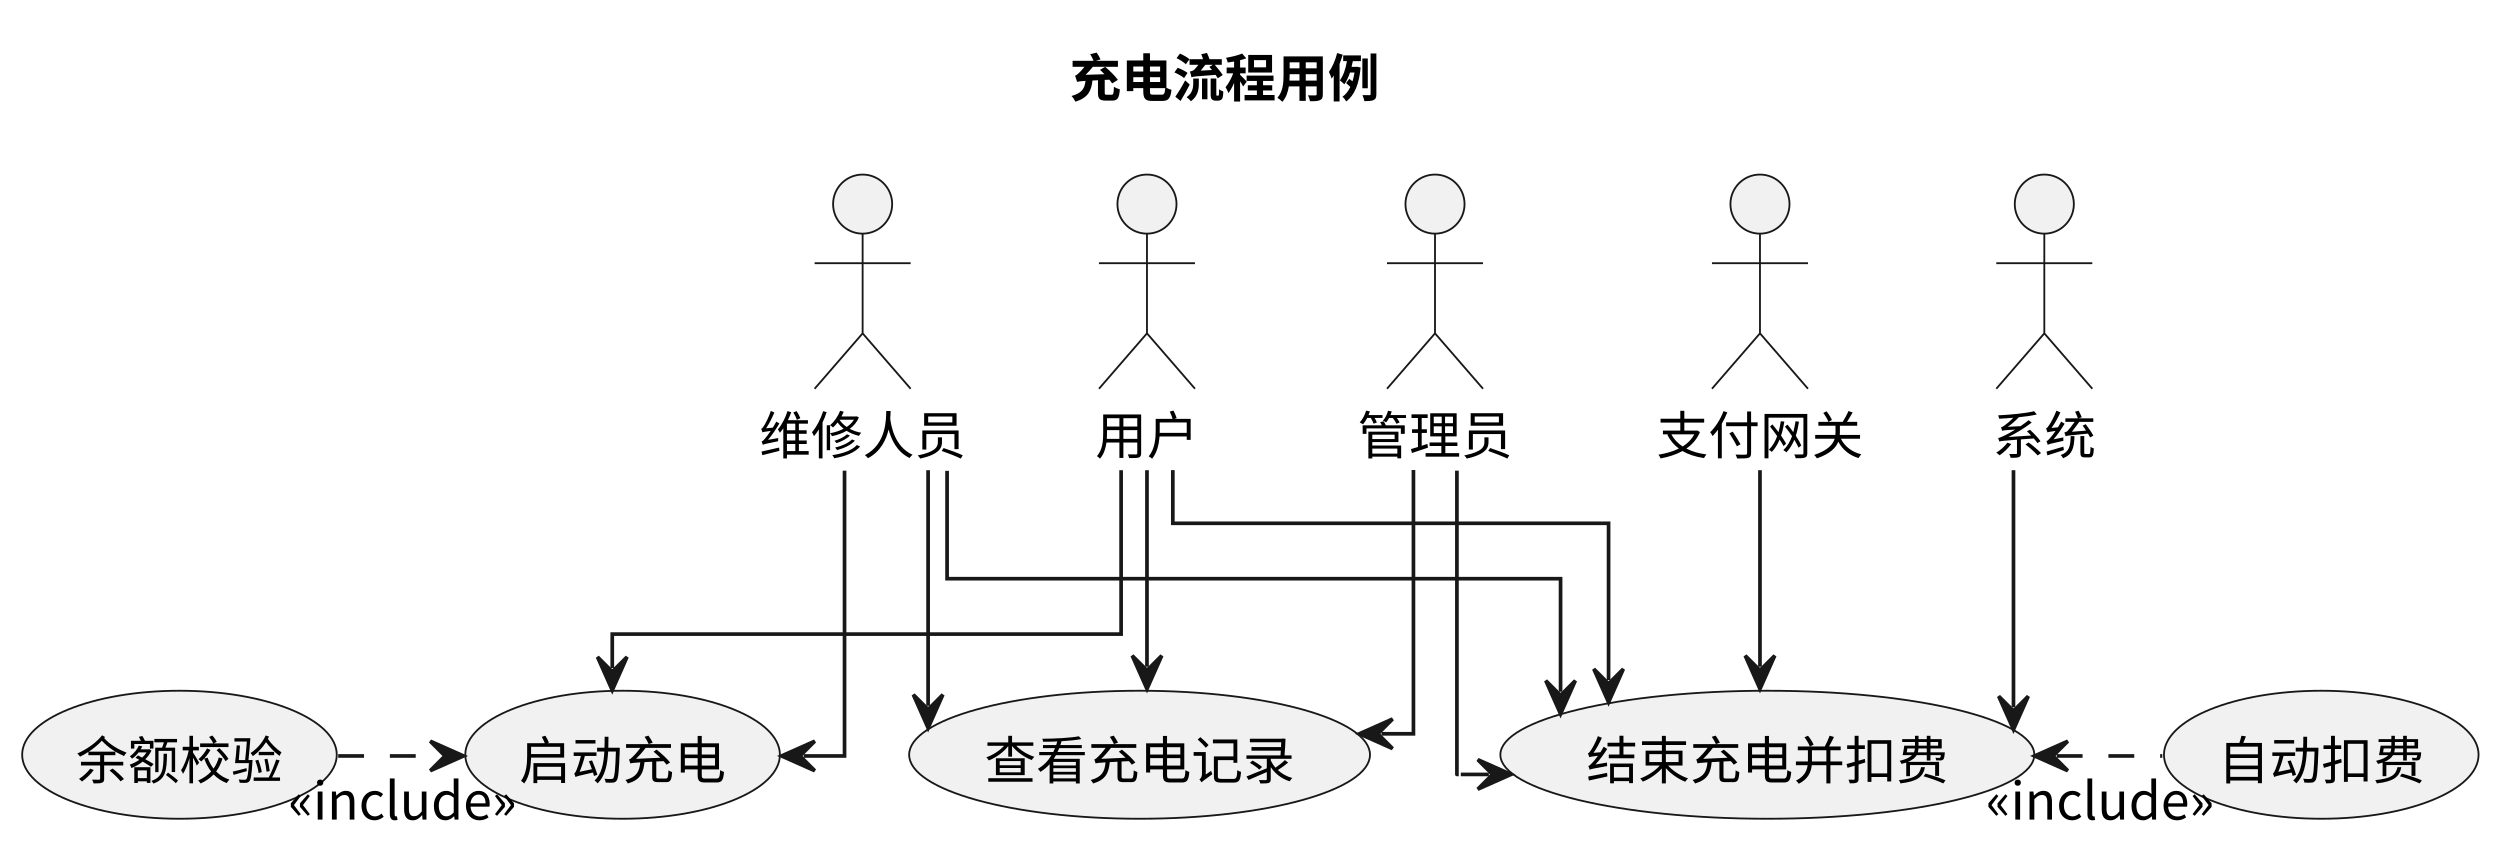
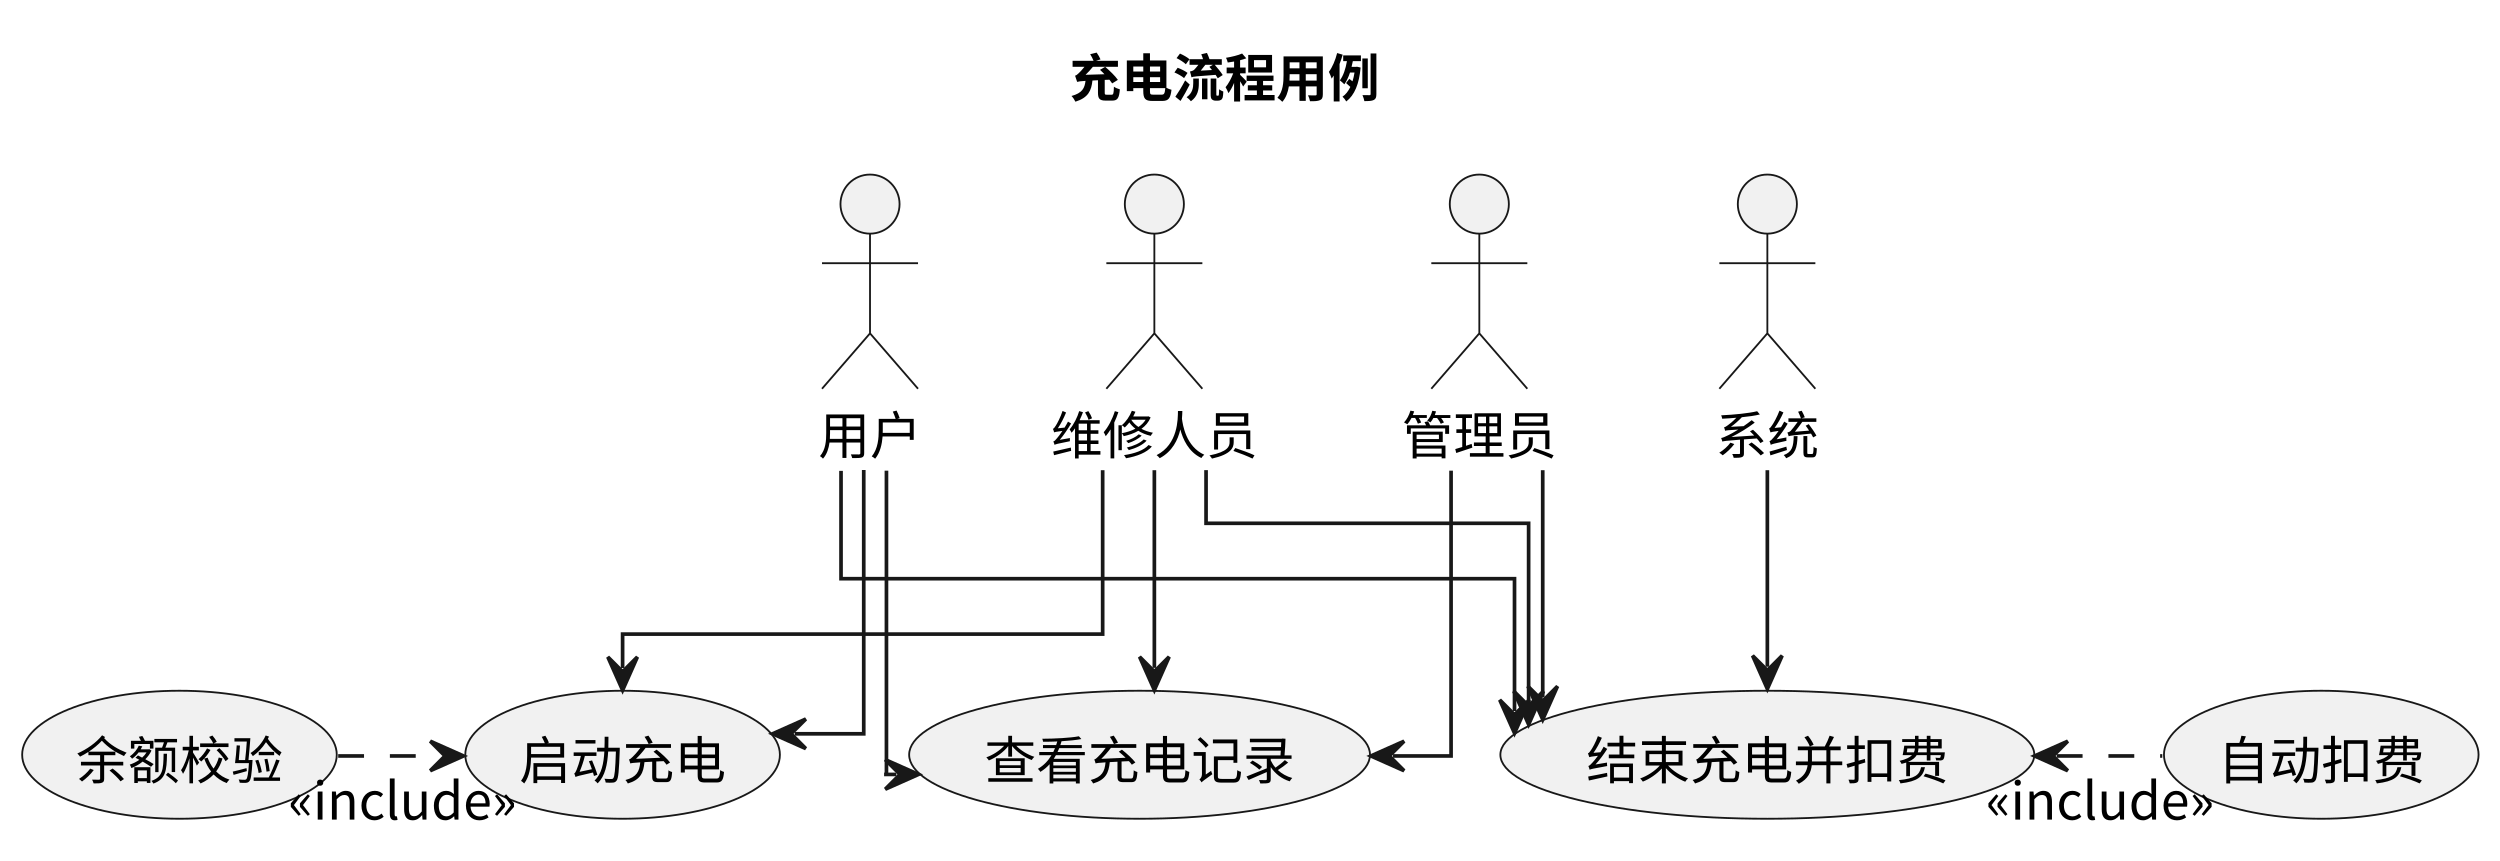
<svg xmlns="http://www.w3.org/2000/svg" contentStyleType="text/css" data-diagram-type="DESCRIPTION" height="233px" preserveAspectRatio="none" style="width:677px;height:233px;background:#FFFFFF;" version="1.1" viewBox="0 0 677 233" width="677px" zoomAndPan="magnify">
  <defs />
  <g>
    <g class="title" data-source-line="3">
      <text fill="#000000" font-family="Noto Sans CJK SC" font-size="14" font-weight="bold" lengthAdjust="spacing" textLength="84" x="289.598" y="26.24">充电流程用例</text>
    </g>
    <g class="entity" data-entity="U" data-source-line="6" data-uid="ent0002" id="entity_U">
-       <ellipse cx="310.6" cy="55.272" fill="#F1F1F1" rx="8" ry="8" style="stroke:#181818;stroke-width:0.5;" />
-       <path d="M310.6,63.272 L310.6,90.272 M297.6,71.272 L323.6,71.272 M310.6,90.272 L297.6,105.272 M310.6,90.272 L323.6,105.272" fill="none" style="stroke:#181818;stroke-width:0.5;" />
-       <text fill="#000000" font-family="Noto Sans CJK SC" font-size="14" lengthAdjust="spacing" textLength="28" x="296.6" y="123.012">用户</text>
+       <ellipse cx="235.6" cy="55.272" fill="#F1F1F1" rx="8" ry="8" style="stroke:#181818;stroke-width:0.5;" />
+       <path d="M235.6,63.272 L235.6,90.272 M222.6,71.272 L248.6,71.272 M235.6,90.272 L222.6,105.272 M235.6,90.272 L248.6,105.272" fill="none" style="stroke:#181818;stroke-width:0.5;" />
+       <text fill="#000000" font-family="Noto Sans CJK SC" font-size="14" lengthAdjust="spacing" textLength="28" x="221.6" y="123.012">用户</text>
    </g>
    <g class="entity" data-entity="M" data-source-line="7" data-uid="ent0003" id="entity_M">
-       <ellipse cx="233.6" cy="55.272" fill="#F1F1F1" rx="8" ry="8" style="stroke:#181818;stroke-width:0.5;" />
-       <path d="M233.6,63.272 L233.6,90.272 M220.6,71.272 L246.6,71.272 M233.6,90.272 L220.6,105.272 M233.6,90.272 L246.6,105.272" fill="none" style="stroke:#181818;stroke-width:0.5;" />
-       <text fill="#000000" font-family="Noto Sans CJK SC" font-size="14" lengthAdjust="spacing" textLength="56" x="205.6" y="123.012">维修人员</text>
+       <ellipse cx="312.6" cy="55.272" fill="#F1F1F1" rx="8" ry="8" style="stroke:#181818;stroke-width:0.5;" />
+       <path d="M312.6,63.272 L312.6,90.272 M299.6,71.272 L325.6,71.272 M312.6,90.272 L299.6,105.272 M312.6,90.272 L325.6,105.272" fill="none" style="stroke:#181818;stroke-width:0.5;" />
+       <text fill="#000000" font-family="Noto Sans CJK SC" font-size="14" lengthAdjust="spacing" textLength="56" x="284.6" y="123.012">维修人员</text>
    </g>
    <g class="entity" data-entity="A" data-source-line="8" data-uid="ent0004" id="entity_A">
-       <ellipse cx="388.6" cy="55.272" fill="#F1F1F1" rx="8" ry="8" style="stroke:#181818;stroke-width:0.5;" />
-       <path d="M388.6,63.272 L388.6,90.272 M375.6,71.272 L401.6,71.272 M388.6,90.272 L375.6,105.272 M388.6,90.272 L401.6,105.272" fill="none" style="stroke:#181818;stroke-width:0.5;" />
-       <text fill="#000000" font-family="Noto Sans CJK SC" font-size="14" lengthAdjust="spacing" textLength="42" x="367.6" y="123.012">管理员</text>
+       <ellipse cx="400.6" cy="55.272" fill="#F1F1F1" rx="8" ry="8" style="stroke:#181818;stroke-width:0.5;" />
+       <path d="M400.6,63.272 L400.6,90.272 M387.6,71.272 L413.6,71.272 M400.6,90.272 L387.6,105.272 M400.6,90.272 L413.6,105.272" fill="none" style="stroke:#181818;stroke-width:0.5;" />
+       <text fill="#000000" font-family="Noto Sans CJK SC" font-size="14" lengthAdjust="spacing" textLength="42" x="379.6" y="123.012">管理员</text>
    </g>
    <g class="entity" data-entity="S" data-source-line="9" data-uid="ent0005" id="entity_S">
-       <ellipse cx="553.6" cy="55.272" fill="#F1F1F1" rx="8" ry="8" style="stroke:#181818;stroke-width:0.5;" />
-       <path d="M553.6,63.272 L553.6,90.272 M540.6,71.272 L566.6,71.272 M553.6,90.272 L540.6,105.272 M553.6,90.272 L566.6,105.272" fill="none" style="stroke:#181818;stroke-width:0.5;" />
-       <text fill="#000000" font-family="Noto Sans CJK SC" font-size="14" lengthAdjust="spacing" textLength="28" x="539.6" y="123.012">系统</text>
+       <ellipse cx="478.6" cy="55.272" fill="#F1F1F1" rx="8" ry="8" style="stroke:#181818;stroke-width:0.5;" />
+       <path d="M478.6,63.272 L478.6,90.272 M465.6,71.272 L491.6,71.272 M478.6,90.272 L465.6,105.272 M478.6,90.272 L491.6,105.272" fill="none" style="stroke:#181818;stroke-width:0.5;" />
+       <text fill="#000000" font-family="Noto Sans CJK SC" font-size="14" lengthAdjust="spacing" textLength="28" x="464.6" y="123.012">系统</text>
    </g>
-     <g class="entity" data-entity="P" data-source-line="10" data-uid="ent0006" id="entity_P">
-       <ellipse cx="476.6" cy="55.272" fill="#F1F1F1" rx="8" ry="8" style="stroke:#181818;stroke-width:0.5;" />
-       <path d="M476.6,63.272 L476.6,90.272 M463.6,71.272 L489.6,71.272 M476.6,90.272 L463.6,105.272 M476.6,90.272 L489.6,105.272" fill="none" style="stroke:#181818;stroke-width:0.5;" />
-       <text fill="#000000" font-family="Noto Sans CJK SC" font-size="14" lengthAdjust="spacing" textLength="56" x="448.6" y="123.012">支付网关</text>
-     </g>
-     <g class="entity" data-entity="...." data-source-line="12" data-uid="ent0007" id="entity_....">
+     <g class="entity" data-entity="...." data-source-line="11" data-uid="ent0006" id="entity_....">
      <ellipse cx="168.598" cy="204.386" fill="#F1F1F1" rx="42.598" ry="17.334" style="stroke:#181818;stroke-width:0.5;" />
      <text fill="#000000" font-family="Noto Sans CJK SC" font-size="14" lengthAdjust="spacing" textLength="56" x="140.598" y="211.022">启动充电</text>
    </g>
-     <g class="entity" data-entity="...." data-source-line="13" data-uid="ent0008" id="entity_....">
+     <g class="entity" data-entity="...." data-source-line="12" data-uid="ent0007" id="entity_....">
      <ellipse cx="48.598" cy="204.386" fill="#F1F1F1" rx="42.598" ry="17.334" style="stroke:#181818;stroke-width:0.5;" />
      <text fill="#000000" font-family="Noto Sans CJK SC" font-size="14" lengthAdjust="spacing" textLength="56" x="20.598" y="211.022">余额校验</text>
    </g>
-     <g class="entity" data-entity="......." data-source-line="14" data-uid="ent0009" id="entity_.......">
+     <g class="entity" data-entity="......." data-source-line="13" data-uid="ent0008" id="entity_.......">
      <ellipse cx="478.596" cy="204.386" fill="#F1F1F1" rx="72.296" ry="17.334" style="stroke:#181818;stroke-width:0.5;" />
      <text fill="#000000" font-family="Noto Sans CJK SC" font-size="14" lengthAdjust="spacing" textLength="98" x="429.596" y="211.022">结束充电并扣费</text>
    </g>
-     <g class="entity" data-entity="...." data-source-line="15" data-uid="ent0010" id="entity_....">
+     <g class="entity" data-entity="...." data-source-line="14" data-uid="ent0009" id="entity_....">
      <ellipse cx="628.598" cy="204.386" fill="#F1F1F1" rx="42.598" ry="17.334" style="stroke:#181818;stroke-width:0.5;" />
      <text fill="#000000" font-family="Noto Sans CJK SC" font-size="14" lengthAdjust="spacing" textLength="56" x="600.598" y="211.022">自动扣费</text>
    </g>
-     <g class="entity" data-entity="......" data-source-line="16" data-uid="ent0011" id="entity_......">
+     <g class="entity" data-entity="......" data-source-line="15" data-uid="ent0010" id="entity_......">
      <ellipse cx="308.597" cy="204.386" fill="#F1F1F1" rx="62.397" ry="17.334" style="stroke:#181818;stroke-width:0.5;" />
      <text fill="#000000" font-family="Noto Sans CJK SC" font-size="14" lengthAdjust="spacing" textLength="84" x="266.597" y="211.022">查看充电记录</text>
    </g>
-     <g class="link" data-entity-1="U" data-entity-2="...." data-source-line="18" data-uid="lnk12" id="link_U_....">
-       <path d="M303.6,127.322 C303.6,149.162 303.6,171.712 303.6,171.712 C303.6,171.712 165.8,171.712 165.8,171.712 C165.8,171.712 165.8,173.132 165.8,180.902" fill="none" id="U-to-启动充电" style="stroke:#181818;stroke-width:1;" />
-       <polygon fill="#181818" points="165.8,186.902,169.8,177.902,165.8,181.902,161.8,177.902,165.8,186.902" style="stroke:#181818;stroke-width:1;" />
+     <g class="link" data-entity-1="U" data-entity-2="...." data-source-line="17" data-uid="lnk11" id="link_U_....">
+       <path d="M233.9,127.272 C233.9,159.292 233.9,198.712 233.9,198.712 C233.9,198.712 228.49,198.712 215.21,198.712" fill="none" id="U-to-启动充电" style="stroke:#181818;stroke-width:1;" />
+       <polygon fill="#181818" points="209.21,198.712,218.21,202.712,214.21,198.712,218.21,194.712,209.21,198.712" style="stroke:#181818;stroke-width:1;" />
    </g>
-     <g class="link" data-entity-1="U" data-entity-2="......." data-source-line="19" data-uid="lnk13" id="link_U_.......">
-       <path d="M317.6,127.312 C317.6,135.532 317.6,141.712 317.6,141.712 C317.6,141.712 435.6,141.712 435.6,141.712 C435.6,141.712 435.6,165.672 435.6,184.162" fill="none" id="U-to-结束充电并扣费" style="stroke:#181818;stroke-width:1;" />
-       <polygon fill="#181818" points="435.6,190.162,439.6,181.162,435.6,185.162,431.6,181.162,435.6,190.162" style="stroke:#181818;stroke-width:1;" />
+     <g class="link" data-entity-1="U" data-entity-2="......." data-source-line="18" data-uid="lnk12" id="link_U_.......">
+       <path d="M227.75,127.512 C227.75,142.872 227.75,156.712 227.75,156.712 C227.75,156.712 410.13,156.712 410.13,156.712 C410.13,156.712 410.13,179.802 410.13,192.532" fill="none" id="U-to-结束充电并扣费" style="stroke:#181818;stroke-width:1;" />
+       <polygon fill="#181818" points="410.13,198.532,414.13,189.532,410.13,193.532,406.13,189.532,410.13,198.532" style="stroke:#181818;stroke-width:1;" />
    </g>
-     <g class="link" data-entity-1="U" data-entity-2="......" data-source-line="20" data-uid="lnk14" id="link_U_......">
-       <path d="M310.6,127.332 C310.6,147.512 310.6,164.892 310.6,180.552" fill="none" id="U-to-查看充电记录" style="stroke:#181818;stroke-width:1;" />
-       <polygon fill="#181818" points="310.6,186.552,314.6,177.552,310.6,181.552,306.6,177.552,310.6,186.552" style="stroke:#181818;stroke-width:1;" />
+     <g class="link" data-entity-1="U" data-entity-2="......" data-source-line="19" data-uid="lnk13" id="link_U_......">
+       <path d="M240.05,127.462 C240.05,163.232 240.05,209.712 240.05,209.712 C240.05,209.712 237.45,209.712 242.73,209.712" fill="none" id="U-to-查看充电记录" style="stroke:#181818;stroke-width:1;" />
+       <polygon fill="#181818" points="248.73,209.712,239.73,205.712,243.73,209.712,239.73,213.712,248.73,209.712" style="stroke:#181818;stroke-width:1;" />
    </g>
-     <g class="link" data-entity-1="M" data-entity-2="...." data-source-line="21" data-uid="lnk15" id="link_M_....">
-       <path d="M228.7,127.452 C228.7,161.522 228.7,204.712 228.7,204.712 C228.7,204.712 227.27,204.712 217.64,204.712" fill="none" id="M-to-启动充电" style="stroke:#181818;stroke-width:1;" />
-       <polygon fill="#181818" points="211.64,204.712,220.64,208.712,216.64,204.712,220.64,200.712,211.64,204.712" style="stroke:#181818;stroke-width:1;" />
+     <g class="link" data-entity-1="M" data-entity-2="...." data-source-line="20" data-uid="lnk14" id="link_M_....">
+       <path d="M298.6,127.322 C298.6,149.162 298.6,171.712 298.6,171.712 C298.6,171.712 168.6,171.712 168.6,171.712 C168.6,171.712 168.6,173.132 168.6,180.902" fill="none" id="M-to-启动充电" style="stroke:#181818;stroke-width:1;" />
+       <polygon fill="#181818" points="168.6,186.902,172.6,177.902,168.6,181.902,164.6,177.902,168.6,186.902" style="stroke:#181818;stroke-width:1;" />
    </g>
-     <g class="link" data-entity-1="M" data-entity-2="......." data-source-line="22" data-uid="lnk16" id="link_M_.......">
-       <path d="M256.47,127.512 C256.47,142.872 256.47,156.712 256.47,156.712 C256.47,156.712 422.6,156.712 422.6,156.712 C422.6,156.712 422.6,173.242 422.6,187.322" fill="none" id="M-to-结束充电并扣费" style="stroke:#181818;stroke-width:1;" />
-       <polygon fill="#181818" points="422.6,193.322,426.6,184.322,422.6,188.322,418.6,184.322,422.6,193.322" style="stroke:#181818;stroke-width:1;" />
+     <g class="link" data-entity-1="M" data-entity-2="......." data-source-line="21" data-uid="lnk15" id="link_M_.......">
+       <path d="M326.6,127.312 C326.6,135.532 326.6,141.712 326.6,141.712 C326.6,141.712 413.95,141.712 413.95,141.712 C413.95,141.712 413.95,173.202 413.95,190.182" fill="none" id="M-to-结束充电并扣费" style="stroke:#181818;stroke-width:1;" />
+       <polygon fill="#181818" points="413.95,196.182,417.95,187.182,413.95,191.182,409.95,187.182,413.95,196.182" style="stroke:#181818;stroke-width:1;" />
    </g>
-     <g class="link" data-entity-1="M" data-entity-2="......" data-source-line="23" data-uid="lnk17" id="link_M_......">
-       <path d="M251.33,127.332 C251.33,152.822 251.33,177.412 251.33,191.122" fill="none" id="M-to-查看充电记录" style="stroke:#181818;stroke-width:1;" />
-       <polygon fill="#181818" points="251.33,197.122,255.33,188.122,251.33,192.122,247.33,188.122,251.33,197.122" style="stroke:#181818;stroke-width:1;" />
+     <g class="link" data-entity-1="M" data-entity-2="......" data-source-line="22" data-uid="lnk16" id="link_M_......">
+       <path d="M312.6,127.332 C312.6,147.642 312.6,165.192 312.6,180.862" fill="none" id="M-to-查看充电记录" style="stroke:#181818;stroke-width:1;" />
+       <polygon fill="#181818" points="312.6,186.862,316.6,177.862,312.6,181.862,308.6,177.862,312.6,186.862" style="stroke:#181818;stroke-width:1;" />
    </g>
-     <g class="link" data-entity-1="A" data-entity-2="......." data-source-line="24" data-uid="lnk18" id="link_A_.......">
-       <path d="M394.53,127.462 C394.53,163.232 394.53,209.712 394.53,209.712 C394.53,209.712 394.46,209.712 403.18,209.712" fill="none" id="A-to-结束充电并扣费" style="stroke:#181818;stroke-width:1;" />
-       <polygon fill="#181818" points="409.18,209.712,400.18,205.712,404.18,209.712,400.18,213.712,409.18,209.712" style="stroke:#181818;stroke-width:1;" />
+     <g class="link" data-entity-1="A" data-entity-2="......." data-source-line="23" data-uid="lnk17" id="link_A_.......">
+       <path d="M417.77,127.332 C417.77,151.492 417.77,174.242 417.77,188.842" fill="none" id="A-to-结束充电并扣费" style="stroke:#181818;stroke-width:1;" />
+       <polygon fill="#181818" points="417.77,194.842,421.77,185.842,417.77,189.842,413.77,185.842,417.77,194.842" style="stroke:#181818;stroke-width:1;" />
    </g>
-     <g class="link" data-entity-1="A" data-entity-2="......" data-source-line="25" data-uid="lnk19" id="link_A_......">
-       <path d="M382.76,127.272 C382.76,159.292 382.76,198.712 382.76,198.712 C382.76,198.712 382.73,198.712 374.11,198.712" fill="none" id="A-to-查看充电记录" style="stroke:#181818;stroke-width:1;" />
-       <polygon fill="#181818" points="368.11,198.712,377.11,202.712,373.11,198.712,377.11,194.712,368.11,198.712" style="stroke:#181818;stroke-width:1;" />
+     <g class="link" data-entity-1="A" data-entity-2="......" data-source-line="24" data-uid="lnk18" id="link_A_......">
+       <path d="M392.95,127.452 C392.95,161.522 392.95,204.712 392.95,204.712 C392.95,204.712 389.65,204.712 377.23,204.712" fill="none" id="A-to-查看充电记录" style="stroke:#181818;stroke-width:1;" />
+       <polygon fill="#181818" points="371.23,204.712,380.23,208.712,376.23,204.712,380.23,200.712,371.23,204.712" style="stroke:#181818;stroke-width:1;" />
    </g>
-     <g class="link" data-entity-1="S" data-entity-2="......." data-source-line="26" data-uid="lnk20" id="link_S_.......">
-       <path d="M545.25,127.332 C545.25,153.082 545.25,178.052 545.25,191.542" fill="none" id="S-to-结束充电并扣费" style="stroke:#181818;stroke-width:1;" />
-       <polygon fill="#181818" points="545.25,197.542,549.25,188.542,545.25,192.542,541.25,188.542,545.25,197.542" style="stroke:#181818;stroke-width:1;" />
+     <g class="link" data-entity-1="S" data-entity-2="......." data-source-line="25" data-uid="lnk19" id="link_S_.......">
+       <path d="M478.6,127.332 C478.6,147.512 478.6,164.892 478.6,180.552" fill="none" id="S-to-结束充电并扣费" style="stroke:#181818;stroke-width:1;" />
+       <polygon fill="#181818" points="478.6,186.552,482.6,177.552,478.6,181.552,474.6,177.552,478.6,186.552" style="stroke:#181818;stroke-width:1;" />
    </g>
-     <g class="link" data-entity-1="P" data-entity-2="......." data-source-line="27" data-uid="lnk21" id="link_P_.......">
-       <path d="M476.6,127.332 C476.6,147.512 476.6,164.892 476.6,180.552" fill="none" id="P-to-结束充电并扣费" style="stroke:#181818;stroke-width:1;" />
-       <polygon fill="#181818" points="476.6,186.552,480.6,177.552,476.6,181.552,472.6,177.552,476.6,186.552" style="stroke:#181818;stroke-width:1;" />
-     </g>
-     <g class="link" data-entity-1="...." data-entity-2="...." data-source-line="29" data-uid="lnk23" id="link_...._....">
+     <g class="link" data-entity-1="...." data-entity-2="...." data-source-line="27" data-uid="lnk21" id="link_...._....">
      <path d="M91.58,204.712 C102.61,204.712 108.48,204.712 119.51,204.712" fill="none" id="余额校验-to-启动充电" style="stroke:#181818;stroke-width:1;stroke-dasharray:7,7;" />
      <polygon fill="#181818" points="125.51,204.712,116.51,200.712,120.51,204.712,116.51,208.712,125.51,204.712" style="stroke:#181818;stroke-width:1;" />
      <text fill="#000000" font-family="Noto Sans CJK SC" font-size="14" lengthAdjust="spacing" textLength="61.852" x="78.05" y="221.952">«include»</text>
    </g>
-     <g class="link" data-entity-1="......." data-entity-2="...." data-source-line="30" data-uid="lnk24" id="link_......._....">
+     <g class="link" data-entity-1="......." data-entity-2="...." data-source-line="28" data-uid="lnk22" id="link_......._....">
      <path d="M556.96,204.712 C568.8,204.712 574.72,204.712 585.55,204.712" fill="none" id="结束充电并扣费-backto-自动扣费" style="stroke:#181818;stroke-width:1;stroke-dasharray:7,7;" />
      <polygon fill="#181818" points="550.96,204.712,559.96,208.712,555.96,204.712,559.96,200.712,550.96,204.712" style="stroke:#181818;stroke-width:1;" />
      <text fill="#000000" font-family="Noto Sans CJK SC" font-size="14" lengthAdjust="spacing" textLength="61.852" x="537.76" y="221.952">«include»</text>
    </g>
  </g>
</svg>
